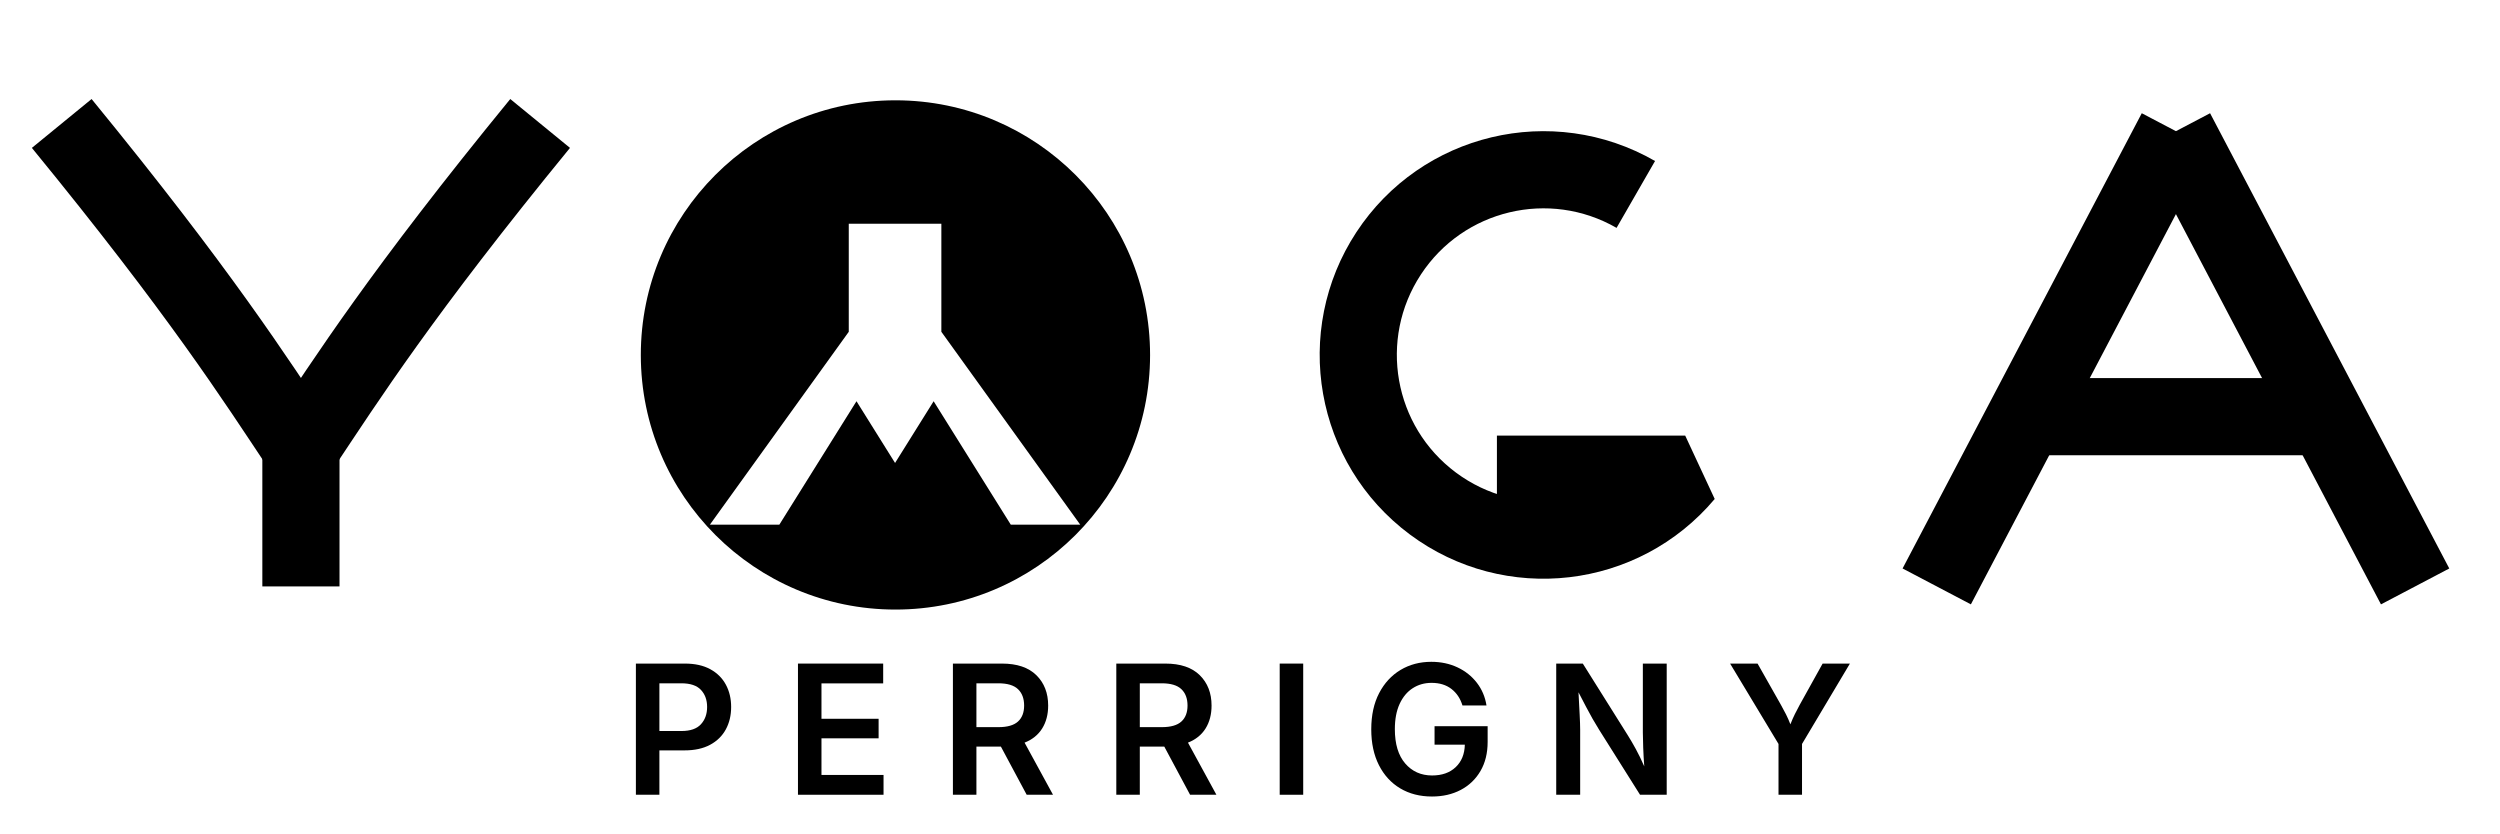
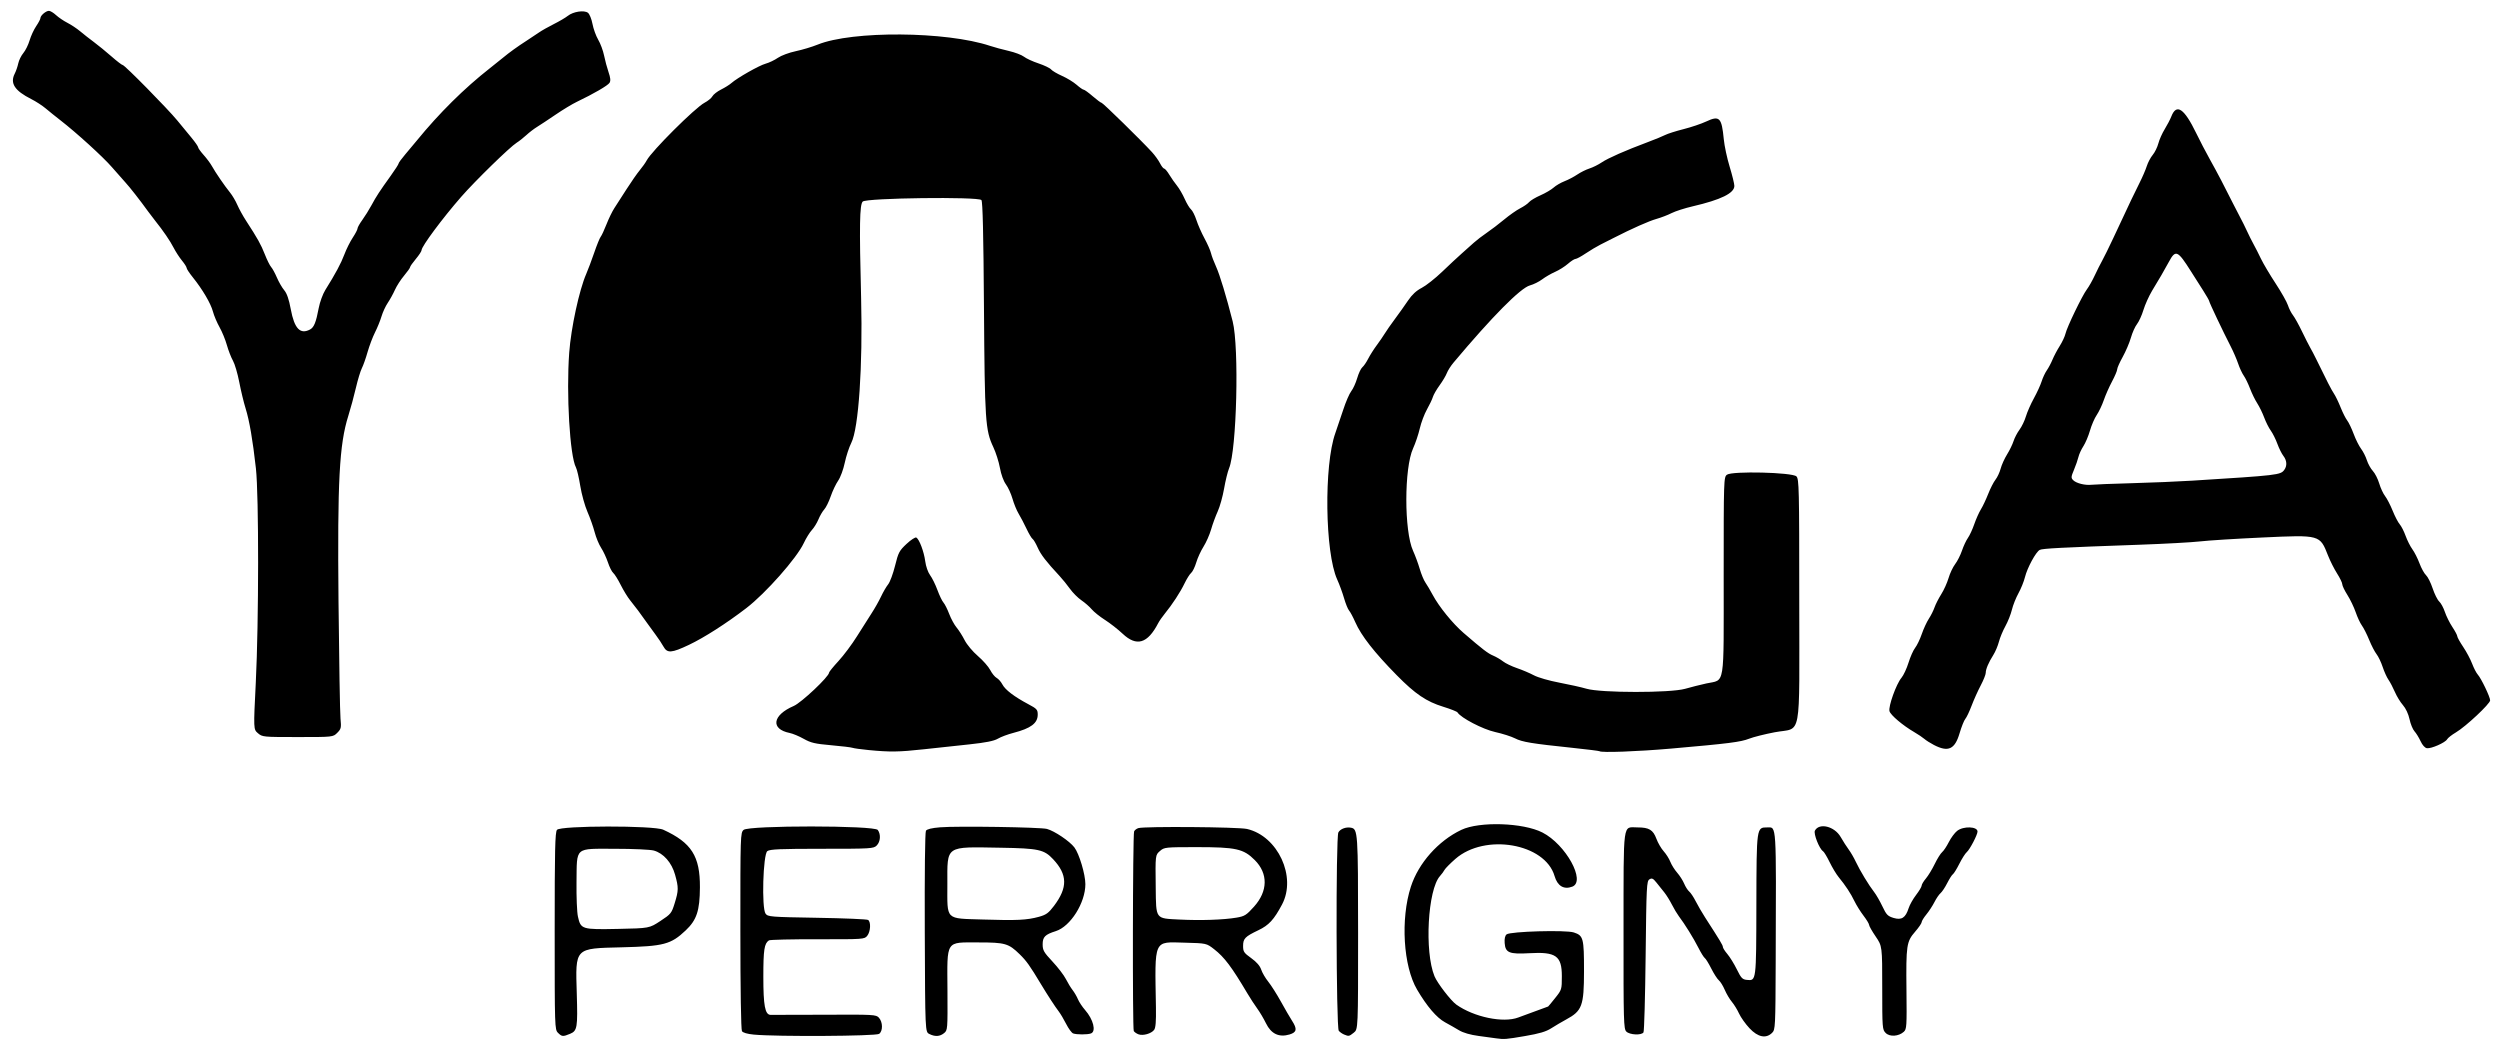
- <svg xmlns="http://www.w3.org/2000/svg" viewBox="0 0 648 216" fill="none">
-   <g stroke="currentColor" stroke-width="20" stroke-linecap="butt" stroke-linejoin="miter" stroke-miterlimit="2.2">
-     <path d="M16 32C52 76 66 98 78 116" />
-     <path d="M140 32C104 76 90 98 78 116" />
-     <path d="M78 106V152" />
-     <path d="M424 50.4A48 48 0 1 0 436.8 122.9H388" />
-     <path d="M564 34L626 152" />
-     <path d="M564 34L502 152" />
-     <path d="M526 108H602" />
-   </g>
-   <path fill="currentColor" fill-rule="evenodd" d="M232 26a66 66 0 1 0 .2 0z     M220 58h24v28l36 50h-18l-20-32-10 16-10-16-20 32h-18l36-50V58z" />
-   <g fill="currentColor" transform="translate(161.4 206) scale(0.022819 -0.022819)">
-     <path transform="translate(0.0 0)" d="M150 0V1490H707Q878 1490 995.0 1426.0Q1112 1362 1172.0 1250.5Q1232 1139 1232 997Q1232 854 1171.5 742.5Q1111 631 993.0 567.5Q875 504 703 504H417V0ZM417 724H668Q819 724 889.0 801.0Q959 878 959 997Q959 1116 889.0 1191.0Q819 1266 666 1266H417Z" />
-     <path transform="translate(1841.0 0)" d="M150 0V1490H1118V1265H417V863H1066V641H417V225H1122V0Z" />
-     <path transform="translate(3601.0 0)" d="M150 0V1490H707Q964 1490 1098.0 1358.0Q1232 1226 1232 1013Q1232 862 1164.0 753.0Q1096 644 964 592L1287 0H988L695 547H417V0ZM417 768H668Q819 768 889.0 831.5Q959 895 959 1013Q959 1133 889.0 1199.5Q819 1266 666 1266H417Z" />
-     <path transform="translate(5457.0 0)" d="M150 0V1490H707Q964 1490 1098.0 1358.0Q1232 1226 1232 1013Q1232 862 1164.0 753.0Q1096 644 964 592L1287 0H988L695 547H417V0ZM417 768H668Q819 768 889.0 831.5Q959 895 959 1013Q959 1133 889.0 1199.5Q819 1266 666 1266H417Z" />
-     <path transform="translate(7313.0 0)" d="M417 1490V0H150V1490Z" />
-     <path transform="translate(8400.0 0)" d="M793 -20Q587 -20 432.0 72.5Q277 165 190.0 336.5Q103 508 103 743Q103 983 192.5 1154.5Q282 1326 436.0 1418.0Q590 1510 785 1510Q949 1510 1082.5 1447.0Q1216 1384 1302.5 1272.0Q1389 1160 1412 1014H1139Q1103 1133 1013.5 1202.0Q924 1271 788 1271Q668 1271 573.5 1210.0Q479 1149 425.0 1031.5Q371 914 371 745Q371 492 488.5 355.5Q606 219 794 219Q962 219 1062.0 313.5Q1162 408 1166 569H822V779H1425V600Q1425 409 1343.5 269.5Q1262 130 1119.5 55.0Q977 -20 793 -20Z" />
-     <path transform="translate(10454.0 0)" d="M150 0V1490H452L967 669Q1007 605 1054.0 519.5Q1101 434 1150 322Q1142 430 1138.0 535.0Q1134 640 1134 708V1490H1405V0H1102L637 739Q598 801 563.5 862.0Q529 923 491.0 995.0Q453 1067 403 1164Q410 1026 416.0 914.0Q422 802 422 740V0Z" />
-     <path transform="translate(12529.0 0)" d="M600 0V577L50 1490H362L628 1020Q659 965 685.0 913.5Q711 862 735 800Q760 864 785.5 915.5Q811 967 840 1020L1101 1490H1411L867 577V0Z" />
-   </g>
+ <svg xmlns="http://www.w3.org/2000/svg" viewBox="103.4 34.4 1521.6 638.6" fill="currentColor">
+   <path fill-rule="evenodd" d="M1014.00 666.37C1012.62 666.18 1007.87 665.53 1003.43 664.93C998.26 664.24 993.95 662.99 991.43 661.47C989.27 660.17 985.44 657.98 982.92 656.62C977.82 653.86 971.91 646.95 965.89 636.72C957.48 622.44 955.75 593.77 962.11 574.09C966.75 559.73 978.77 546.18 992.80 539.50C1003.86 534.24 1030.42 535.09 1042.17 541.09C1056.39 548.34 1068.80 570.84 1060.36 574.05C1055.24 576.00 1051.33 573.66 1049.57 567.59C1043.79 547.71 1007.23 541.40 989.20 557.17C986.06 559.92 983.10 562.91 982.61 563.83C982.13 564.75 980.88 566.44 979.84 567.59C972.38 575.85 970.31 613.55 976.49 628.58C978.21 632.77 986.47 643.49 989.79 645.85C1000.53 653.46 1018.36 657.17 1027.50 653.68C1032.79 651.67 1045.46 647.01 1045.66 647.00C1045.76 647.00 1047.67 644.69 1049.91 641.87C1053.95 636.81 1054.00 636.63 1054.00 628.54C1054.00 616.15 1050.41 613.62 1034.18 614.56C1022.02 615.26 1019.63 614.28 1019.20 608.39C1019.00 605.73 1019.41 603.91 1020.38 603.10C1022.57 601.29 1056.40 600.32 1061.29 601.93C1067.12 603.85 1067.50 605.31 1067.49 625.61C1067.47 646.57 1066.32 649.67 1056.69 654.87C1054.02 656.32 1049.92 658.73 1047.57 660.24C1044.39 662.29 1040.35 663.49 1031.56 664.99C1019.92 666.98 1018.87 667.06 1014.00 666.37Z M443.00 663.00C441.04 661.04 441.00 659.67 441.00 601.19C441.00 551.77 441.24 541.05 442.39 539.49C444.32 536.85 501.33 536.76 507.07 539.39C524.28 547.27 529.51 555.50 529.40 574.50C529.31 588.71 527.45 594.34 520.74 600.68C511.74 609.20 507.43 610.34 481.85 610.97C452.92 611.68 453.61 610.97 454.45 639.18C455.07 659.83 454.74 661.79 450.40 663.61C446.04 665.43 445.38 665.38 443.00 663.00Z M562.21 664.10C558.25 663.72 555.58 662.95 554.98 662.00C554.41 661.10 554.02 636.70 554.02 600.90C554.00 542.63 554.04 541.27 555.99 539.51C559.09 536.70 635.61 536.74 637.66 539.55C639.61 542.22 639.30 546.70 637.00 549.00C635.09 550.91 633.67 551.00 603.69 551.00C578.25 551.00 572.02 551.27 570.44 552.42C567.81 554.34 566.88 587.13 569.36 590.50C570.76 592.40 572.30 592.52 600.67 593.00C617.08 593.27 631.06 593.86 631.75 594.31C633.58 595.50 633.27 601.44 631.24 603.95C629.52 606.08 629.05 606.11 600.99 606.06C585.32 606.03 572.00 606.34 571.40 606.75C568.56 608.68 568.00 612.38 568.00 628.98C568.00 646.38 569.01 651.85 572.28 652.09C572.95 652.14 587.69 652.10 605.02 652.01C635.27 651.85 636.62 651.92 638.34 653.82C640.76 656.50 640.83 661.92 638.47 663.65C636.53 665.07 576.12 665.42 562.21 664.10Z M669.00 663.71C666.50 662.44 666.50 662.44 666.26 601.97C666.12 565.80 666.40 540.91 666.96 540.03C667.58 539.05 670.46 538.35 675.60 537.93C685.97 537.08 736.70 537.85 740.61 538.92C745.23 540.17 754.40 546.35 757.31 550.16C760.24 554.01 764.00 566.57 764.00 572.54C764.00 583.90 754.94 598.29 746.00 601.12C739.47 603.18 738.00 604.65 738.00 609.15C738.00 612.78 738.69 613.98 744.00 619.66C747.29 623.18 750.96 627.96 752.13 630.28C753.31 632.60 755.15 635.62 756.23 637.00C757.30 638.38 758.76 640.88 759.47 642.57C760.17 644.26 762.14 647.23 763.84 649.16C768.85 654.87 770.68 662.14 767.42 663.39C765.36 664.18 758.62 664.17 756.54 663.38C755.64 663.03 753.74 660.44 752.32 657.63C750.89 654.81 748.85 651.38 747.79 650.00C745.68 647.28 740.95 640.01 737.00 633.44C730.20 622.12 728.16 619.25 724.00 615.19C717.26 608.61 715.14 608.00 698.99 608.00C678.68 608.00 679.88 606.15 680.06 637.21C680.19 661.06 680.16 661.45 677.99 663.21C675.40 665.31 672.48 665.47 669.00 663.71Z M796.34 663.93C795.17 663.50 793.87 662.60 793.46 661.93C792.63 660.59 792.82 542.63 793.66 540.45C793.95 539.70 795.11 538.78 796.25 538.42C799.89 537.27 857.11 537.71 862.39 538.94C881.19 543.30 892.66 568.07 883.69 584.93C878.78 594.17 875.68 597.53 869.28 600.58C861.16 604.46 860.00 605.66 860.00 610.16C860.00 613.62 860.49 614.36 864.94 617.55C868.21 619.90 870.26 622.26 871.02 624.55C871.64 626.44 873.58 629.76 875.33 631.91C877.07 634.07 880.52 639.51 883.00 643.99C885.48 648.48 888.51 653.71 889.75 655.62C893.06 660.72 892.70 662.71 888.25 664.03C881.85 665.93 877.06 663.66 873.94 657.24C872.52 654.35 870.13 650.30 868.61 648.24C867.10 646.18 864.43 642.09 862.68 639.14C853.04 622.87 848.64 617.02 842.39 612.15C837.70 608.50 837.70 608.50 824.45 608.15C805.27 607.65 806.24 605.48 806.95 647.50C807.09 656.18 806.78 659.99 805.83 661.25C804.11 663.52 799.08 664.94 796.34 663.93Z M921.47 664.05C920.35 663.59 918.89 662.58 918.23 661.78C916.62 659.84 916.38 544.02 917.99 541.03C919.12 538.91 922.64 537.59 925.65 538.17C929.85 538.98 929.97 540.72 929.99 602.18C930.00 660.85 930.00 660.85 927.37 662.93C924.46 665.21 924.38 665.23 921.47 664.05Z M1168.23 660.25C1165.78 657.64 1162.92 653.61 1161.86 651.29C1160.81 648.98 1158.84 645.78 1157.49 644.17C1156.14 642.57 1154.19 639.28 1153.16 636.87C1152.12 634.45 1150.50 631.83 1149.56 631.05C1148.61 630.26 1146.53 627.04 1144.94 623.88C1143.35 620.73 1141.57 617.86 1141.00 617.50C1140.43 617.14 1138.66 614.30 1137.08 611.18C1134.21 605.50 1128.76 596.71 1125.18 592.00C1124.14 590.62 1122.26 587.48 1121.00 585.00C1119.75 582.52 1117.65 579.15 1116.33 577.50C1115.01 575.85 1112.85 573.15 1111.53 571.50C1109.53 569.01 1108.81 568.69 1107.31 569.61C1105.62 570.64 1105.47 573.68 1105.00 616.11C1104.72 641.07 1104.14 662.06 1103.69 662.75C1102.47 664.64 1095.30 664.30 1093.25 662.25C1091.62 660.62 1091.50 656.36 1091.55 600.63C1091.61 532.66 1090.88 538.00 1100.14 538.00C1107.07 538.00 1109.54 539.49 1111.54 544.87C1112.48 547.42 1114.48 550.85 1115.97 552.50C1117.46 554.15 1119.30 557.05 1120.04 558.95C1120.79 560.84 1122.67 563.83 1124.21 565.58C1125.75 567.34 1127.65 570.32 1128.45 572.22C1129.24 574.11 1130.62 576.27 1131.52 577.02C1132.42 577.76 1134.20 580.43 1135.47 582.94C1136.75 585.45 1139.30 589.84 1141.14 592.71C1150.43 607.10 1152.00 609.72 1152.00 610.74C1152.00 611.35 1153.24 613.30 1154.75 615.07C1156.26 616.84 1158.85 621.04 1160.50 624.39C1163.11 629.70 1163.90 630.54 1166.59 630.80C1172.37 631.37 1172.30 631.94 1172.40 585.07C1172.51 537.61 1172.46 538.00 1179.03 538.00C1184.73 538.00 1184.48 534.01 1184.16 619.75C1184.01 659.56 1183.93 661.07 1182.00 663.00C1178.30 666.70 1173.35 665.71 1168.23 660.25Z M1251.11 663.11C1249.07 661.07 1249.00 660.12 1249.00 635.63C1249.00 610.27 1249.00 610.27 1245.00 604.38C1242.80 601.15 1241.00 597.97 1241.00 597.33C1241.00 596.68 1239.47 594.15 1237.60 591.70C1235.73 589.25 1233.26 585.28 1232.10 582.88C1229.83 578.16 1226.69 573.39 1222.50 568.28C1221.05 566.51 1218.56 562.39 1216.98 559.12C1215.40 555.86 1213.58 552.86 1212.95 552.47C1210.72 551.09 1207.06 541.76 1208.03 539.95C1210.66 535.02 1219.94 537.30 1223.68 543.79C1225.17 546.38 1227.39 549.85 1228.62 551.50C1229.85 553.15 1231.81 556.53 1232.96 559.00C1235.43 564.27 1240.90 573.29 1244.10 577.37C1245.34 578.95 1247.59 582.86 1249.11 586.06C1251.52 591.17 1252.35 592.02 1255.93 593.10C1260.82 594.56 1263.21 593.00 1265.08 587.13C1265.72 585.13 1267.76 581.51 1269.62 579.09C1271.48 576.66 1273.00 574.11 1273.00 573.41C1273.00 572.72 1274.16 570.77 1275.58 569.09C1277.00 567.40 1279.43 563.41 1280.97 560.22C1282.51 557.04 1284.54 553.80 1285.47 553.03C1286.40 552.26 1288.23 549.50 1289.54 546.91C1290.86 544.32 1293.13 541.25 1294.60 540.10C1298.43 537.08 1307.00 537.38 1307.00 540.52C1307.00 542.49 1302.26 551.54 1300.43 553.06C1299.56 553.78 1297.53 556.96 1295.94 560.12C1294.35 563.27 1292.58 566.14 1292.00 566.50C1291.43 566.85 1289.88 569.28 1288.56 571.88C1287.24 574.49 1285.41 577.24 1284.50 578.00C1283.60 578.75 1281.92 581.20 1280.79 583.43C1279.65 585.67 1277.43 589.07 1275.86 590.98C1274.29 592.89 1273.00 595.00 1273.00 595.67C1273.00 596.33 1271.22 598.94 1269.04 601.45C1263.77 607.54 1263.46 609.63 1263.75 637.09C1263.99 659.09 1263.88 660.80 1262.13 662.39C1258.99 665.22 1253.58 665.58 1251.11 663.11Z M505.34 594.95C511.75 590.74 512.16 590.23 514.03 584.16C516.44 576.37 516.46 574.63 514.27 566.76C512.23 559.41 507.20 553.70 501.31 552.07C499.22 551.49 488.68 551.01 477.90 551.01C452.75 551.00 454.57 549.43 454.29 571.35C454.18 580.23 454.56 589.64 455.15 592.27C456.87 600.03 457.51 600.23 479.56 599.77C498.62 599.37 498.62 599.37 505.34 594.95Z M735.74 592.40C740.16 591.18 741.58 590.14 744.92 585.73C753.31 574.60 753.16 566.74 744.38 557.36C738.85 551.46 735.59 550.75 712.50 550.36C678.31 549.79 680.00 548.63 680.00 572.53C680.00 594.90 678.39 593.31 701.85 594.06C722.22 594.71 728.47 594.41 735.74 592.40Z M855.99 592.91C860.93 592.07 861.99 591.41 866.64 586.24C875.12 576.82 875.30 566.07 867.11 557.88C860.24 551.00 855.73 550.00 831.65 550.00C812.82 550.00 812.02 550.08 809.52 552.25C806.54 554.83 806.57 554.56 806.82 574.56C807.05 594.11 806.48 593.33 821.17 594.07C834.12 594.73 848.00 594.26 855.99 592.91Z M632.12 490.92C627.50 490.47 623.07 489.86 622.27 489.55C621.47 489.24 615.61 488.54 609.25 487.98C599.46 487.12 596.90 486.52 592.59 484.09C589.79 482.51 585.92 480.89 584.00 480.51C572.23 478.14 573.52 469.66 586.50 464.08C591.16 462.08 608.00 446.19 608.00 443.79C608.00 443.33 610.59 440.15 613.75 436.72C616.91 433.29 621.98 426.52 625.00 421.66C628.02 416.80 632.02 410.50 633.89 407.66C635.75 404.82 638.33 400.25 639.63 397.50C640.92 394.75 642.89 391.38 644.00 390.00C645.10 388.62 646.98 383.55 648.17 378.73C650.16 370.67 650.73 369.59 655.18 365.43C657.84 362.94 660.52 361.20 661.13 361.58C662.96 362.71 665.76 370.17 666.53 375.98C666.95 379.15 668.20 382.73 669.50 384.48C670.74 386.14 672.74 390.20 673.95 393.50C675.16 396.80 676.82 400.24 677.63 401.14C678.44 402.04 680.01 405.16 681.12 408.07C682.23 410.98 684.25 414.70 685.62 416.33C686.99 417.95 689.20 421.44 690.53 424.07C691.88 426.73 695.44 430.98 698.57 433.67C701.66 436.33 705.05 440.17 706.10 442.22C707.15 444.26 708.90 446.41 709.99 447.00C711.09 447.58 712.65 449.36 713.48 450.95C715.16 454.21 720.72 458.45 729.25 462.98C734.48 465.75 735.00 466.33 735.00 469.34C735.00 474.57 730.86 477.69 720.25 480.44C716.83 481.32 712.55 482.92 710.73 484.00C708.37 485.39 703.42 486.38 693.46 487.45C685.78 488.27 673.20 489.63 665.50 490.46C650.40 492.10 645.09 492.17 632.12 490.92Z M1076.92 491.62C1076.69 491.42 1069.30 490.50 1060.50 489.57C1035.58 486.97 1029.80 486.01 1025.50 483.79C1023.30 482.66 1017.85 480.92 1013.40 479.94C1005.89 478.28 992.56 471.33 990.50 468.01C990.18 467.48 986.28 465.93 981.85 464.57C971.58 461.42 964.75 456.79 953.50 445.35C939.81 431.44 931.91 421.33 928.27 413.06C926.93 410.00 925.23 406.82 924.50 406.00C923.77 405.18 922.40 401.80 921.45 398.50C920.50 395.20 918.62 390.07 917.27 387.11C909.82 370.76 909.14 317.53 916.14 298.00C917.22 294.98 919.38 288.59 920.94 283.81C922.49 279.03 924.69 273.94 925.83 272.49C926.97 271.04 928.59 267.47 929.44 264.56C930.29 261.65 931.69 258.67 932.56 257.95C933.43 257.23 935.03 254.89 936.12 252.76C937.21 250.63 939.54 246.95 941.30 244.58C943.06 242.21 945.28 238.98 946.24 237.39C947.19 235.80 949.99 231.80 952.44 228.50C954.90 225.20 958.49 220.15 960.42 217.28C962.81 213.74 965.46 211.28 968.72 209.61C971.35 208.25 976.93 203.85 981.13 199.82C985.32 195.79 990.72 190.76 993.13 188.64C995.53 186.52 998.85 183.56 1000.50 182.06C1002.15 180.57 1005.65 177.88 1008.28 176.10C1010.91 174.32 1015.67 170.69 1018.86 168.04C1022.04 165.39 1026.44 162.30 1028.64 161.18C1030.84 160.06 1033.28 158.37 1034.07 157.41C1034.86 156.46 1037.97 154.59 1041.00 153.26C1044.03 151.93 1047.62 149.82 1049.00 148.57C1050.38 147.32 1053.35 145.59 1055.61 144.71C1057.87 143.84 1061.38 142.00 1063.41 140.62C1065.44 139.25 1068.76 137.60 1070.80 136.95C1072.83 136.31 1076.20 134.64 1078.27 133.24C1082.16 130.62 1092.62 126.02 1106.35 120.88C1110.67 119.27 1115.42 117.32 1116.92 116.54C1118.42 115.77 1123.43 114.17 1128.07 113.00C1132.71 111.83 1138.90 109.74 1141.84 108.36C1149.95 104.56 1151.29 105.90 1152.56 119.12C1152.95 123.18 1154.56 130.72 1156.14 135.87C1157.71 141.03 1159.00 146.28 1159.00 147.55C1159.00 151.97 1150.85 155.97 1133.71 159.96C1128.87 161.08 1123.07 162.95 1120.80 164.10C1118.54 165.26 1114.39 166.85 1111.59 167.64C1107.03 168.92 1096.65 173.53 1085.50 179.23C1083.30 180.35 1079.70 182.17 1077.50 183.28C1075.30 184.38 1071.26 186.80 1068.51 188.64C1065.77 190.49 1062.97 192.00 1062.30 192.00C1061.62 192.00 1059.55 193.34 1057.69 194.97C1055.83 196.60 1052.32 198.81 1049.90 199.87C1047.48 200.93 1043.94 202.98 1042.03 204.42C1040.12 205.86 1036.76 207.53 1034.56 208.12C1028.84 209.66 1011.54 227.14 988.09 255.08C986.43 257.04 984.60 259.93 984.00 261.50C983.41 263.06 981.42 266.40 979.59 268.92C977.75 271.44 975.92 274.62 975.51 276.00C975.11 277.38 973.49 280.78 971.91 283.58C970.34 286.37 968.37 291.59 967.54 295.18C966.71 298.77 964.88 304.21 963.47 307.28C957.99 319.26 957.97 357.68 963.45 369.66C964.74 372.49 966.57 377.43 967.50 380.63C968.43 383.84 969.99 387.59 970.97 388.98C971.94 390.37 973.94 393.75 975.41 396.50C979.22 403.64 987.57 413.92 994.17 419.61C1005.84 429.68 1009.00 432.10 1012.21 433.44C1014.02 434.20 1016.72 435.78 1018.21 436.95C1019.70 438.12 1023.52 439.96 1026.71 441.05C1029.89 442.13 1034.53 444.10 1037.00 445.42C1039.52 446.77 1046.35 448.74 1052.50 449.89C1058.55 451.03 1065.97 452.69 1069.00 453.59C1077.64 456.17 1120.05 456.20 1129.00 453.64C1132.58 452.62 1138.42 451.14 1142.00 450.36C1153.49 447.84 1152.50 454.03 1152.50 384.89C1152.50 326.01 1152.54 324.81 1154.50 323.33C1157.59 320.99 1194.31 321.88 1196.78 324.35C1198.37 325.95 1198.50 331.46 1198.50 400.01C1198.50 486.79 1200.34 476.90 1183.58 480.08C1177.62 481.21 1170.61 482.97 1168.00 484.00C1162.86 486.03 1155.53 486.96 1120.50 490.02C1099.86 491.82 1078.03 492.62 1076.92 491.62Z M1280.50 487.84C1278.30 486.70 1275.67 485.03 1274.66 484.14C1273.64 483.25 1270.88 481.39 1268.51 480.01C1261.53 475.95 1254.11 469.67 1253.42 467.26C1252.62 464.43 1257.53 450.72 1260.69 446.96C1261.96 445.45 1263.90 441.30 1265.00 437.74C1266.10 434.19 1267.91 430.11 1269.04 428.68C1270.16 427.25 1271.98 423.48 1273.07 420.29C1274.17 417.11 1276.10 412.93 1277.36 411.00C1278.63 409.08 1280.19 405.96 1280.84 404.07C1281.49 402.19 1283.33 398.59 1284.92 396.07C1286.52 393.56 1288.51 389.14 1289.36 386.26C1290.20 383.37 1292.01 379.55 1293.37 377.76C1294.74 375.97 1296.62 372.25 1297.55 369.50C1298.48 366.75 1300.10 363.28 1301.16 361.79C1302.22 360.30 1303.95 356.54 1305.02 353.44C1306.09 350.34 1307.90 346.28 1309.04 344.43C1310.19 342.58 1312.19 338.35 1313.49 335.04C1314.78 331.72 1316.78 327.82 1317.92 326.37C1319.06 324.92 1320.48 321.89 1321.08 319.62C1321.68 317.35 1323.43 313.48 1324.97 311.00C1326.51 308.52 1328.28 304.89 1328.91 302.91C1329.54 300.94 1331.18 297.79 1332.56 295.92C1333.94 294.05 1335.70 290.39 1336.47 287.78C1337.25 285.17 1339.43 280.22 1341.33 276.77C1343.23 273.32 1345.34 268.70 1346.03 266.50C1346.72 264.30 1348.13 261.29 1349.17 259.81C1350.20 258.33 1351.76 255.40 1352.62 253.31C1353.48 251.21 1355.46 247.47 1357.02 245.00C1358.58 242.53 1360.16 239.15 1360.53 237.50C1361.43 233.52 1370.71 214.30 1373.57 210.50C1374.81 208.85 1376.97 205.03 1378.37 202.00C1379.78 198.97 1381.81 194.93 1382.90 193.00C1383.98 191.07 1386.97 185.00 1389.55 179.50C1400.75 155.54 1402.36 152.16 1405.47 146.00C1407.28 142.43 1409.33 137.70 1410.02 135.50C1410.72 133.30 1412.34 130.24 1413.62 128.70C1414.90 127.17 1416.45 124.02 1417.06 121.70C1417.67 119.39 1419.41 115.47 1420.94 113.00C1422.46 110.53 1424.27 107.05 1424.96 105.28C1428.12 97.19 1432.77 100.32 1440.13 115.50C1442.26 119.90 1446.01 127.10 1448.47 131.50C1452.85 139.32 1457.64 148.47 1462.63 158.50C1463.99 161.25 1465.97 165.07 1467.02 167.00C1468.07 168.93 1469.86 172.53 1470.99 175.00C1472.12 177.47 1473.92 181.07 1474.99 183.00C1476.06 184.93 1478.10 188.93 1479.52 191.91C1480.95 194.88 1484.95 201.63 1488.42 206.91C1491.88 212.18 1495.26 218.16 1495.92 220.19C1496.57 222.22 1497.97 224.96 1499.02 226.29C1500.06 227.63 1502.52 232.04 1504.47 236.11C1506.43 240.17 1508.69 244.62 1509.49 246.00C1510.30 247.38 1511.95 250.53 1513.15 253.00C1519.49 266.05 1522.42 271.74 1523.95 274.00C1524.89 275.38 1526.69 279.10 1527.96 282.28C1529.22 285.45 1531.03 289.05 1531.98 290.28C1532.93 291.50 1534.70 295.20 1535.93 298.50C1537.15 301.80 1539.18 305.85 1540.42 307.50C1541.67 309.15 1543.27 312.30 1543.97 314.50C1544.67 316.70 1546.31 319.65 1547.61 321.05C1548.92 322.45 1550.66 325.88 1551.49 328.66C1552.32 331.45 1553.93 334.91 1555.07 336.36C1556.20 337.80 1558.27 341.80 1559.66 345.24C1561.05 348.68 1562.98 352.40 1563.96 353.50C1564.93 354.60 1566.54 357.75 1567.53 360.50C1568.52 363.25 1570.37 366.92 1571.64 368.66C1572.92 370.39 1574.88 374.27 1576.00 377.27C1577.12 380.27 1578.91 383.52 1579.98 384.48C1581.04 385.44 1582.85 389.05 1584.00 392.50C1585.15 395.95 1586.95 399.55 1588.00 400.50C1589.06 401.46 1590.61 404.32 1591.46 406.87C1592.31 409.42 1594.35 413.52 1596.00 416.00C1597.64 418.48 1598.99 421.02 1599.00 421.65C1599.00 422.28 1600.62 425.20 1602.60 428.14C1604.58 431.08 1607.03 435.68 1608.04 438.36C1609.06 441.03 1610.59 444.00 1611.45 444.95C1613.55 447.26 1619.00 458.62 1619.00 460.67C1619.00 462.74 1604.17 476.63 1598.19 480.16C1595.71 481.62 1593.29 483.51 1592.81 484.37C1591.68 486.40 1583.15 490.17 1580.53 489.79C1579.29 489.61 1577.79 487.95 1576.65 485.50C1575.63 483.30 1573.96 480.59 1572.94 479.48C1571.91 478.36 1570.56 475.06 1569.94 472.15C1569.25 468.94 1567.66 465.55 1565.93 463.57C1564.35 461.77 1562.14 458.16 1561.02 455.54C1559.89 452.92 1558.14 449.58 1557.13 448.14C1556.11 446.69 1554.52 443.16 1553.58 440.31C1552.64 437.45 1550.97 433.97 1549.87 432.56C1548.77 431.16 1546.75 427.26 1545.38 423.89C1544.01 420.53 1542.02 416.59 1540.96 415.14C1539.90 413.69 1538.19 410.02 1537.16 407.00C1536.12 403.98 1533.86 399.27 1532.14 396.55C1530.41 393.83 1529.00 390.88 1529.00 390.00C1529.00 389.12 1527.58 386.17 1525.84 383.45C1524.11 380.73 1521.64 375.84 1520.36 372.59C1515.32 359.82 1515.67 359.92 1480.49 361.54C1464.55 362.27 1447.45 363.34 1442.49 363.92C1437.54 364.49 1420.89 365.41 1405.49 365.95C1357.67 367.64 1346.56 368.22 1344.86 369.10C1342.52 370.31 1337.28 379.98 1335.87 385.68C1335.22 388.33 1333.43 392.75 1331.90 395.50C1330.38 398.25 1328.59 402.75 1327.93 405.50C1327.27 408.25 1325.49 412.75 1323.96 415.50C1322.43 418.25 1320.66 422.52 1320.02 425.00C1319.37 427.48 1317.86 431.07 1316.64 433.00C1313.71 437.65 1312.00 441.68 1312.00 443.95C1312.00 444.96 1310.61 448.43 1308.91 451.65C1307.21 454.87 1304.72 460.41 1303.38 463.96C1302.03 467.51 1300.32 471.11 1299.57 471.96C1298.81 472.81 1297.24 476.76 1296.06 480.74C1293.18 490.50 1289.17 492.33 1280.50 487.84Z M260.38 480.65C257.66 478.31 257.66 478.31 259.08 449.90C260.93 412.84 260.98 335.81 259.16 319.50C257.22 302.14 255.20 290.41 252.89 283.00C251.77 279.43 250.03 272.20 249.02 266.95C248.00 261.70 246.28 255.85 245.19 253.95C244.10 252.05 242.44 247.80 241.51 244.50C240.59 241.20 238.56 236.25 237.00 233.50C235.45 230.75 233.64 226.47 232.99 224.00C231.69 219.09 226.64 210.51 220.75 203.19C218.69 200.63 217.00 198.07 217.00 197.50C217.00 196.92 215.71 194.89 214.14 192.98C212.57 191.07 210.30 187.56 209.09 185.20C207.00 181.08 202.69 174.78 197.78 168.66C196.53 167.09 194.60 164.57 193.50 163.04C188.82 156.53 182.39 148.32 179.80 145.52C178.26 143.86 174.57 139.67 171.59 136.22C166.21 129.98 149.94 115.17 140.04 107.50C137.20 105.30 133.22 102.10 131.19 100.38C129.16 98.66 125.22 96.11 122.44 94.71C112.31 89.61 109.38 85.08 112.38 79.20C113.14 77.72 114.10 74.92 114.51 73.00C114.92 71.08 116.31 68.24 117.60 66.70C118.90 65.16 120.61 61.70 121.41 59.00C122.21 56.30 124.02 52.39 125.43 50.31C126.84 48.24 128.00 46.03 128.00 45.42C128.00 43.86 131.35 41.00 133.18 41.00C134.02 41.00 135.97 42.17 137.51 43.60C139.05 45.03 142.16 47.13 144.41 48.28C146.66 49.42 150.15 51.74 152.17 53.43C154.18 55.12 157.95 58.08 160.55 60.00C163.14 61.92 167.96 65.86 171.26 68.75C174.55 71.64 177.64 74.00 178.11 74.00C179.29 74.00 205.33 100.46 211.28 107.69C213.91 110.88 217.85 115.66 220.03 118.31C222.21 120.96 224.00 123.54 224.00 124.06C224.00 124.57 225.51 126.68 227.36 128.75C229.21 130.81 231.47 133.85 232.38 135.50C234.49 139.33 240.15 147.59 243.42 151.61C244.81 153.32 246.81 156.69 247.85 159.11C248.90 161.52 251.27 165.84 253.13 168.69C260.23 179.62 262.21 183.16 264.56 189.14C265.89 192.54 267.62 196.03 268.42 196.91C269.21 197.78 270.80 200.70 271.95 203.38C273.10 206.06 275.10 209.52 276.40 211.06C278.03 213.00 279.26 216.58 280.38 222.62C282.57 234.41 286.12 238.14 292.11 234.94C294.51 233.66 295.74 230.62 297.38 221.92C298.07 218.29 299.87 213.34 301.39 210.91C307.59 201.00 310.97 194.69 313.01 189.25C314.19 186.09 316.47 181.51 318.08 179.08C319.68 176.65 321.00 174.13 321.00 173.48C321.00 172.83 322.32 170.48 323.93 168.26C325.54 166.03 328.04 162.03 329.48 159.36C332.44 153.87 334.47 150.76 341.25 141.33C343.86 137.70 346.00 134.37 346.00 133.92C346.00 133.48 347.84 130.96 350.10 128.31C352.35 125.66 355.48 121.92 357.05 120.00C370.70 103.27 386.00 88.12 401.50 75.97C404.25 73.82 407.85 70.93 409.50 69.56C413.40 66.32 418.45 62.68 423.80 59.25C426.16 57.74 429.54 55.49 431.30 54.26C433.06 53.03 437.20 50.68 440.50 49.04C443.80 47.39 447.62 45.15 449.00 44.05C452.26 41.45 458.93 40.43 461.24 42.18C462.20 42.91 463.44 45.94 464.00 48.92C464.56 51.91 466.13 56.26 467.50 58.59C468.87 60.92 470.47 65.23 471.06 68.16C471.65 71.10 472.87 75.66 473.78 78.30C474.98 81.78 475.14 83.56 474.39 84.80C473.38 86.45 464.76 91.46 454.50 96.37C451.75 97.68 445.96 101.18 441.64 104.13C437.31 107.08 432.23 110.44 430.34 111.60C428.46 112.75 425.47 115.03 423.71 116.67C421.94 118.30 419.31 120.37 417.86 121.27C413.81 123.77 392.61 144.46 384.10 154.20C372.69 167.27 360.00 184.35 360.00 186.63C360.00 187.28 358.43 189.70 356.50 192.00C354.57 194.30 353.00 196.55 353.00 197.00C353.00 197.45 351.36 199.77 349.35 202.16C347.34 204.54 344.83 208.44 343.77 210.82C342.71 213.20 340.75 216.75 339.42 218.72C338.08 220.68 336.37 224.40 335.60 226.97C334.84 229.54 333.05 233.94 331.63 236.73C330.22 239.53 328.19 244.90 327.12 248.66C326.06 252.42 324.49 256.85 323.64 258.51C322.79 260.16 321.15 265.56 320.00 270.51C318.86 275.45 316.78 283.09 315.40 287.49C309.91 304.91 308.73 327.21 309.43 400.50C309.78 436.25 310.32 468.28 310.64 471.68C311.18 477.38 311.03 478.06 308.66 480.43C306.09 483.00 306.09 483.00 284.60 483.00C263.50 483.00 263.06 482.96 260.38 480.65Z M507.20 427.90C506.27 426.19 504.15 423.01 502.50 420.81C500.85 418.62 498.51 415.40 497.30 413.66C493.74 408.55 489.69 403.13 486.88 399.70C485.44 397.94 482.89 393.77 481.21 390.44C479.54 387.11 477.48 383.81 476.64 383.11C475.80 382.42 474.34 379.52 473.40 376.67C472.45 373.83 470.60 369.86 469.27 367.84C467.95 365.83 466.18 361.56 465.34 358.34C464.51 355.13 462.53 349.53 460.94 345.90C459.35 342.26 457.39 335.19 456.58 330.18C455.77 325.17 454.59 320.11 453.96 318.93C450.22 311.94 448.00 274.07 449.85 249.00C450.97 233.89 455.95 210.85 460.21 201.11C461.31 198.58 463.51 192.73 465.09 188.13C466.66 183.53 468.43 179.19 469.01 178.49C469.59 177.79 471.18 174.38 472.54 170.91C473.90 167.43 476.06 162.99 477.34 161.05C478.62 159.10 481.96 153.90 484.77 149.50C487.58 145.10 491.19 139.93 492.79 138.00C494.40 136.07 496.30 133.38 497.02 132.01C499.98 126.37 526.57 99.87 532.22 96.93C534.26 95.86 536.41 94.10 537.00 93.00C537.59 91.90 539.96 90.05 542.28 88.89C544.60 87.73 547.40 85.98 548.50 85.01C552.14 81.79 565.44 74.24 569.38 73.16C571.52 72.57 574.89 70.96 576.88 69.58C578.87 68.20 583.75 66.39 587.72 65.56C591.69 64.72 597.69 62.92 601.06 61.55C622.12 53.00 679.33 53.42 706.00 62.32C708.48 63.15 713.56 64.53 717.31 65.39C721.06 66.25 725.24 67.83 726.62 68.91C727.99 69.99 731.97 71.83 735.48 72.99C738.98 74.16 742.43 75.81 743.13 76.66C743.84 77.51 746.85 79.29 749.82 80.60C752.79 81.91 756.76 84.34 758.65 85.99C760.53 87.65 762.48 89.00 762.97 89.00C763.47 89.00 765.96 90.80 768.50 93.00C771.04 95.20 773.48 97.00 773.91 97.00C774.66 97.00 797.86 119.71 804.55 127.00C806.31 128.93 808.50 131.96 809.41 133.75C810.31 135.54 811.45 137.00 811.94 137.00C812.44 137.00 813.86 138.69 815.10 140.75C816.35 142.81 818.46 145.82 819.78 147.44C821.11 149.06 823.20 152.66 824.44 155.44C825.67 158.22 827.40 161.10 828.28 161.83C829.17 162.56 830.65 165.48 831.58 168.33C832.50 171.17 834.72 176.20 836.51 179.50C838.30 182.80 840.08 186.84 840.46 188.48C840.84 190.13 842.26 193.88 843.61 196.83C845.81 201.65 849.82 214.89 853.65 230.00C857.66 245.86 856.13 308.27 851.44 319.48C850.62 321.46 849.26 327.00 848.43 331.79C847.59 336.58 845.85 342.82 844.55 345.66C843.26 348.49 841.44 353.44 840.52 356.66C839.59 359.87 837.52 364.57 835.91 367.10C834.30 369.64 832.31 373.97 831.49 376.73C830.67 379.50 829.27 382.36 828.39 383.09C827.51 383.82 825.70 386.69 824.37 389.46C821.80 394.82 816.90 402.32 812.35 407.88C810.83 409.73 809.02 412.33 808.34 413.65C801.86 426.14 795.21 428.13 786.69 420.12C783.84 417.44 778.97 413.64 775.89 411.68C772.80 409.72 769.19 406.82 767.86 405.24C766.53 403.66 763.71 401.20 761.60 399.76C759.48 398.32 756.35 395.18 754.63 392.78C752.91 390.37 750.05 386.85 748.28 384.95C740.20 376.29 736.87 371.96 734.98 367.69C733.86 365.16 732.46 362.78 731.87 362.42C731.28 362.06 729.60 359.23 728.14 356.13C726.67 353.03 724.52 348.93 723.35 347.00C722.18 345.07 720.52 341.02 719.66 338.00C718.79 334.98 716.99 331.01 715.65 329.20C714.19 327.22 712.72 323.19 712.00 319.20C711.33 315.51 709.52 309.80 707.96 306.50C703.12 296.25 702.75 290.59 702.28 221.51C701.97 176.47 701.51 157.12 700.73 156.17C698.94 154.02 630.70 154.87 628.49 157.08C626.59 158.99 626.38 171.39 627.51 215.89C628.56 257.22 625.99 295.13 621.54 303.91C620.18 306.60 618.39 312.07 617.55 316.07C616.72 320.07 614.92 324.96 613.55 326.93C612.18 328.91 610.13 333.20 609.01 336.47C607.89 339.73 606.12 343.33 605.08 344.45C604.04 345.58 602.45 348.30 601.54 350.50C600.64 352.70 598.83 355.62 597.53 357.00C596.23 358.38 594.00 361.98 592.59 365.00C588.33 374.10 569.41 395.49 557.63 404.53C545.51 413.83 531.99 422.48 522.77 426.86C512.08 431.93 509.51 432.10 507.20 427.90Z M1401.00 328.49C1412.83 328.17 1429.25 327.48 1437.50 326.96C1490.00 323.67 1491.43 323.50 1493.72 320.36C1495.52 317.90 1495.31 314.67 1493.16 311.88C1492.14 310.57 1490.49 307.25 1489.49 304.50C1488.49 301.75 1486.69 298.15 1485.50 296.50C1484.30 294.85 1482.49 291.25 1481.47 288.50C1480.44 285.75 1478.55 281.87 1477.26 279.88C1475.96 277.89 1474.00 273.87 1472.88 270.94C1471.77 268.01 1470.05 264.46 1469.05 263.06C1468.05 261.65 1466.49 258.31 1465.59 255.62C1464.68 252.94 1462.63 248.21 1461.03 245.12C1456.60 236.55 1448.00 218.43 1448.00 217.66C1448.00 217.28 1446.35 214.39 1444.33 211.23C1442.31 208.08 1438.95 202.80 1436.87 199.50C1428.82 186.75 1427.54 186.20 1423.48 193.75C1422.08 196.36 1419.99 200.07 1418.84 202.00C1417.69 203.93 1415.17 208.13 1413.25 211.35C1411.33 214.56 1408.96 219.83 1407.98 223.06C1407.01 226.28 1405.25 230.13 1404.09 231.62C1402.92 233.10 1401.24 236.83 1400.36 239.91C1399.48 242.98 1397.24 248.24 1395.38 251.60C1393.52 254.95 1392.00 258.37 1392.00 259.21C1392.00 260.04 1390.59 263.36 1388.87 266.59C1387.14 269.82 1384.88 274.94 1383.84 277.97C1382.80 280.99 1380.87 285.05 1379.55 286.99C1378.23 288.92 1376.38 293.19 1375.44 296.48C1374.49 299.77 1372.69 304.04 1371.42 305.98C1370.16 307.92 1368.81 310.85 1368.43 312.50C1368.05 314.15 1366.83 317.67 1365.72 320.31C1363.90 324.65 1363.85 325.28 1365.24 326.67C1367.15 328.58 1372.53 329.90 1376.50 329.44C1378.15 329.24 1389.17 328.82 1401.00 328.49Z" />
</svg>
